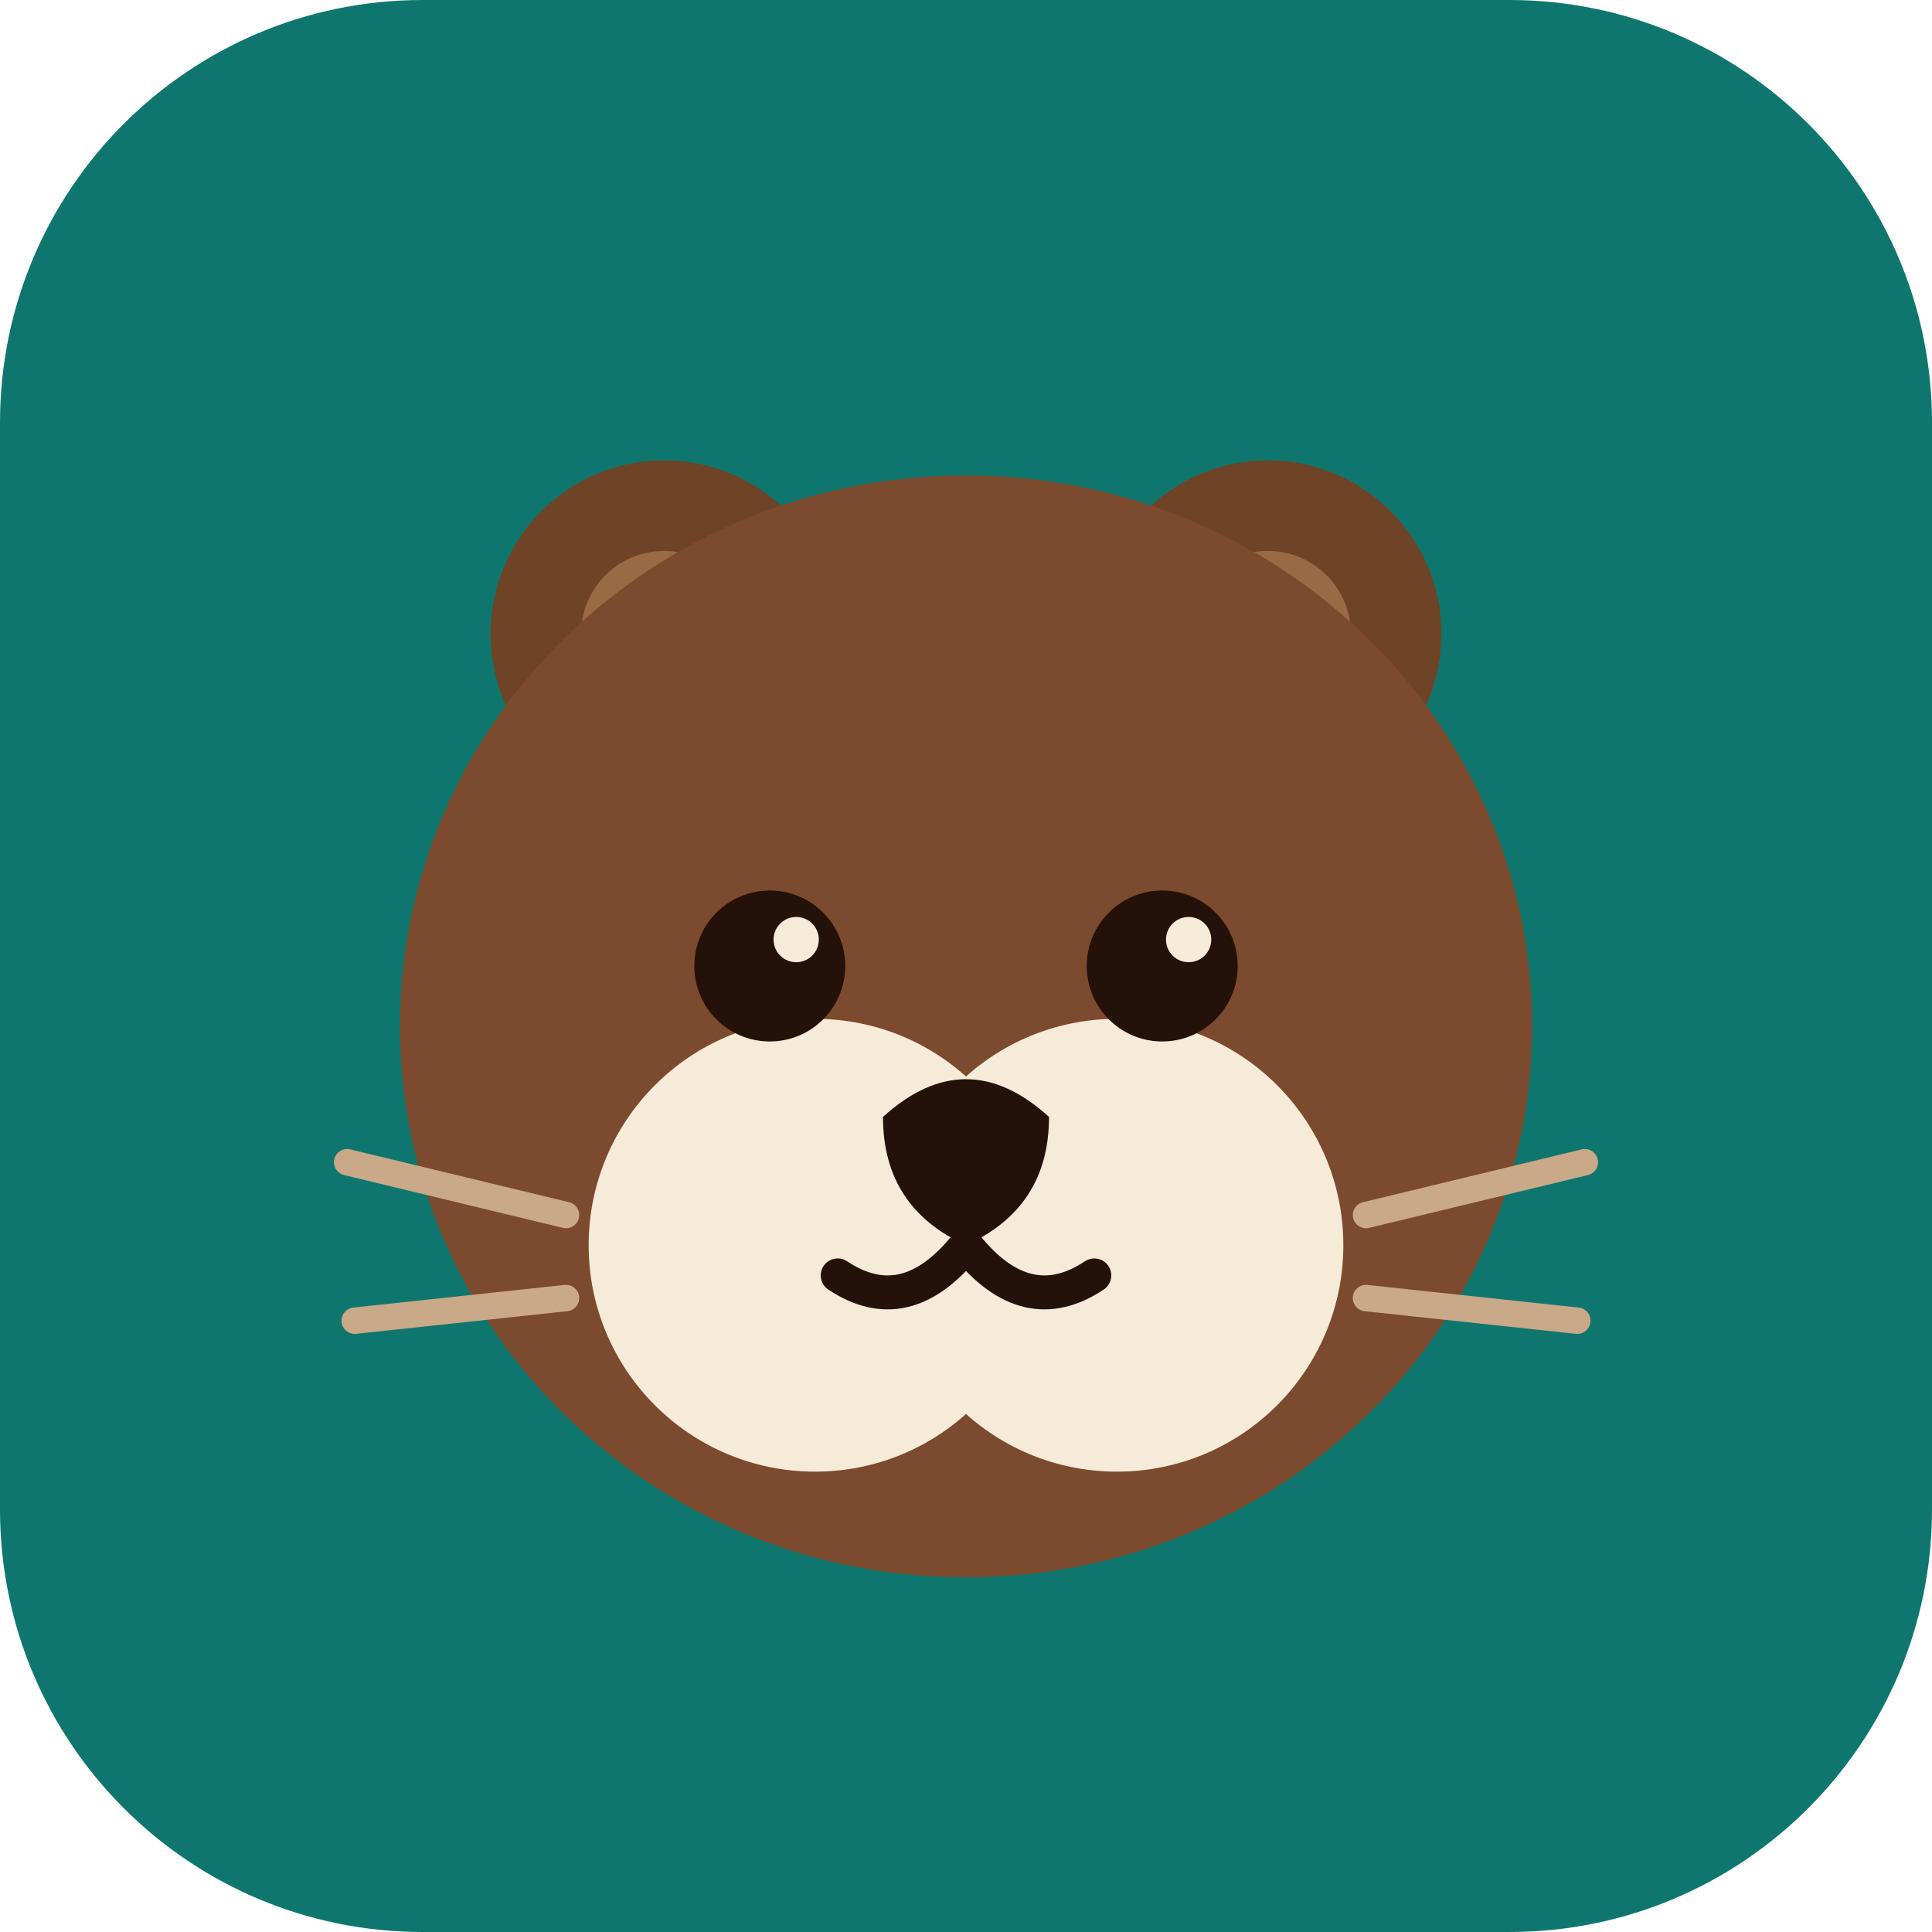
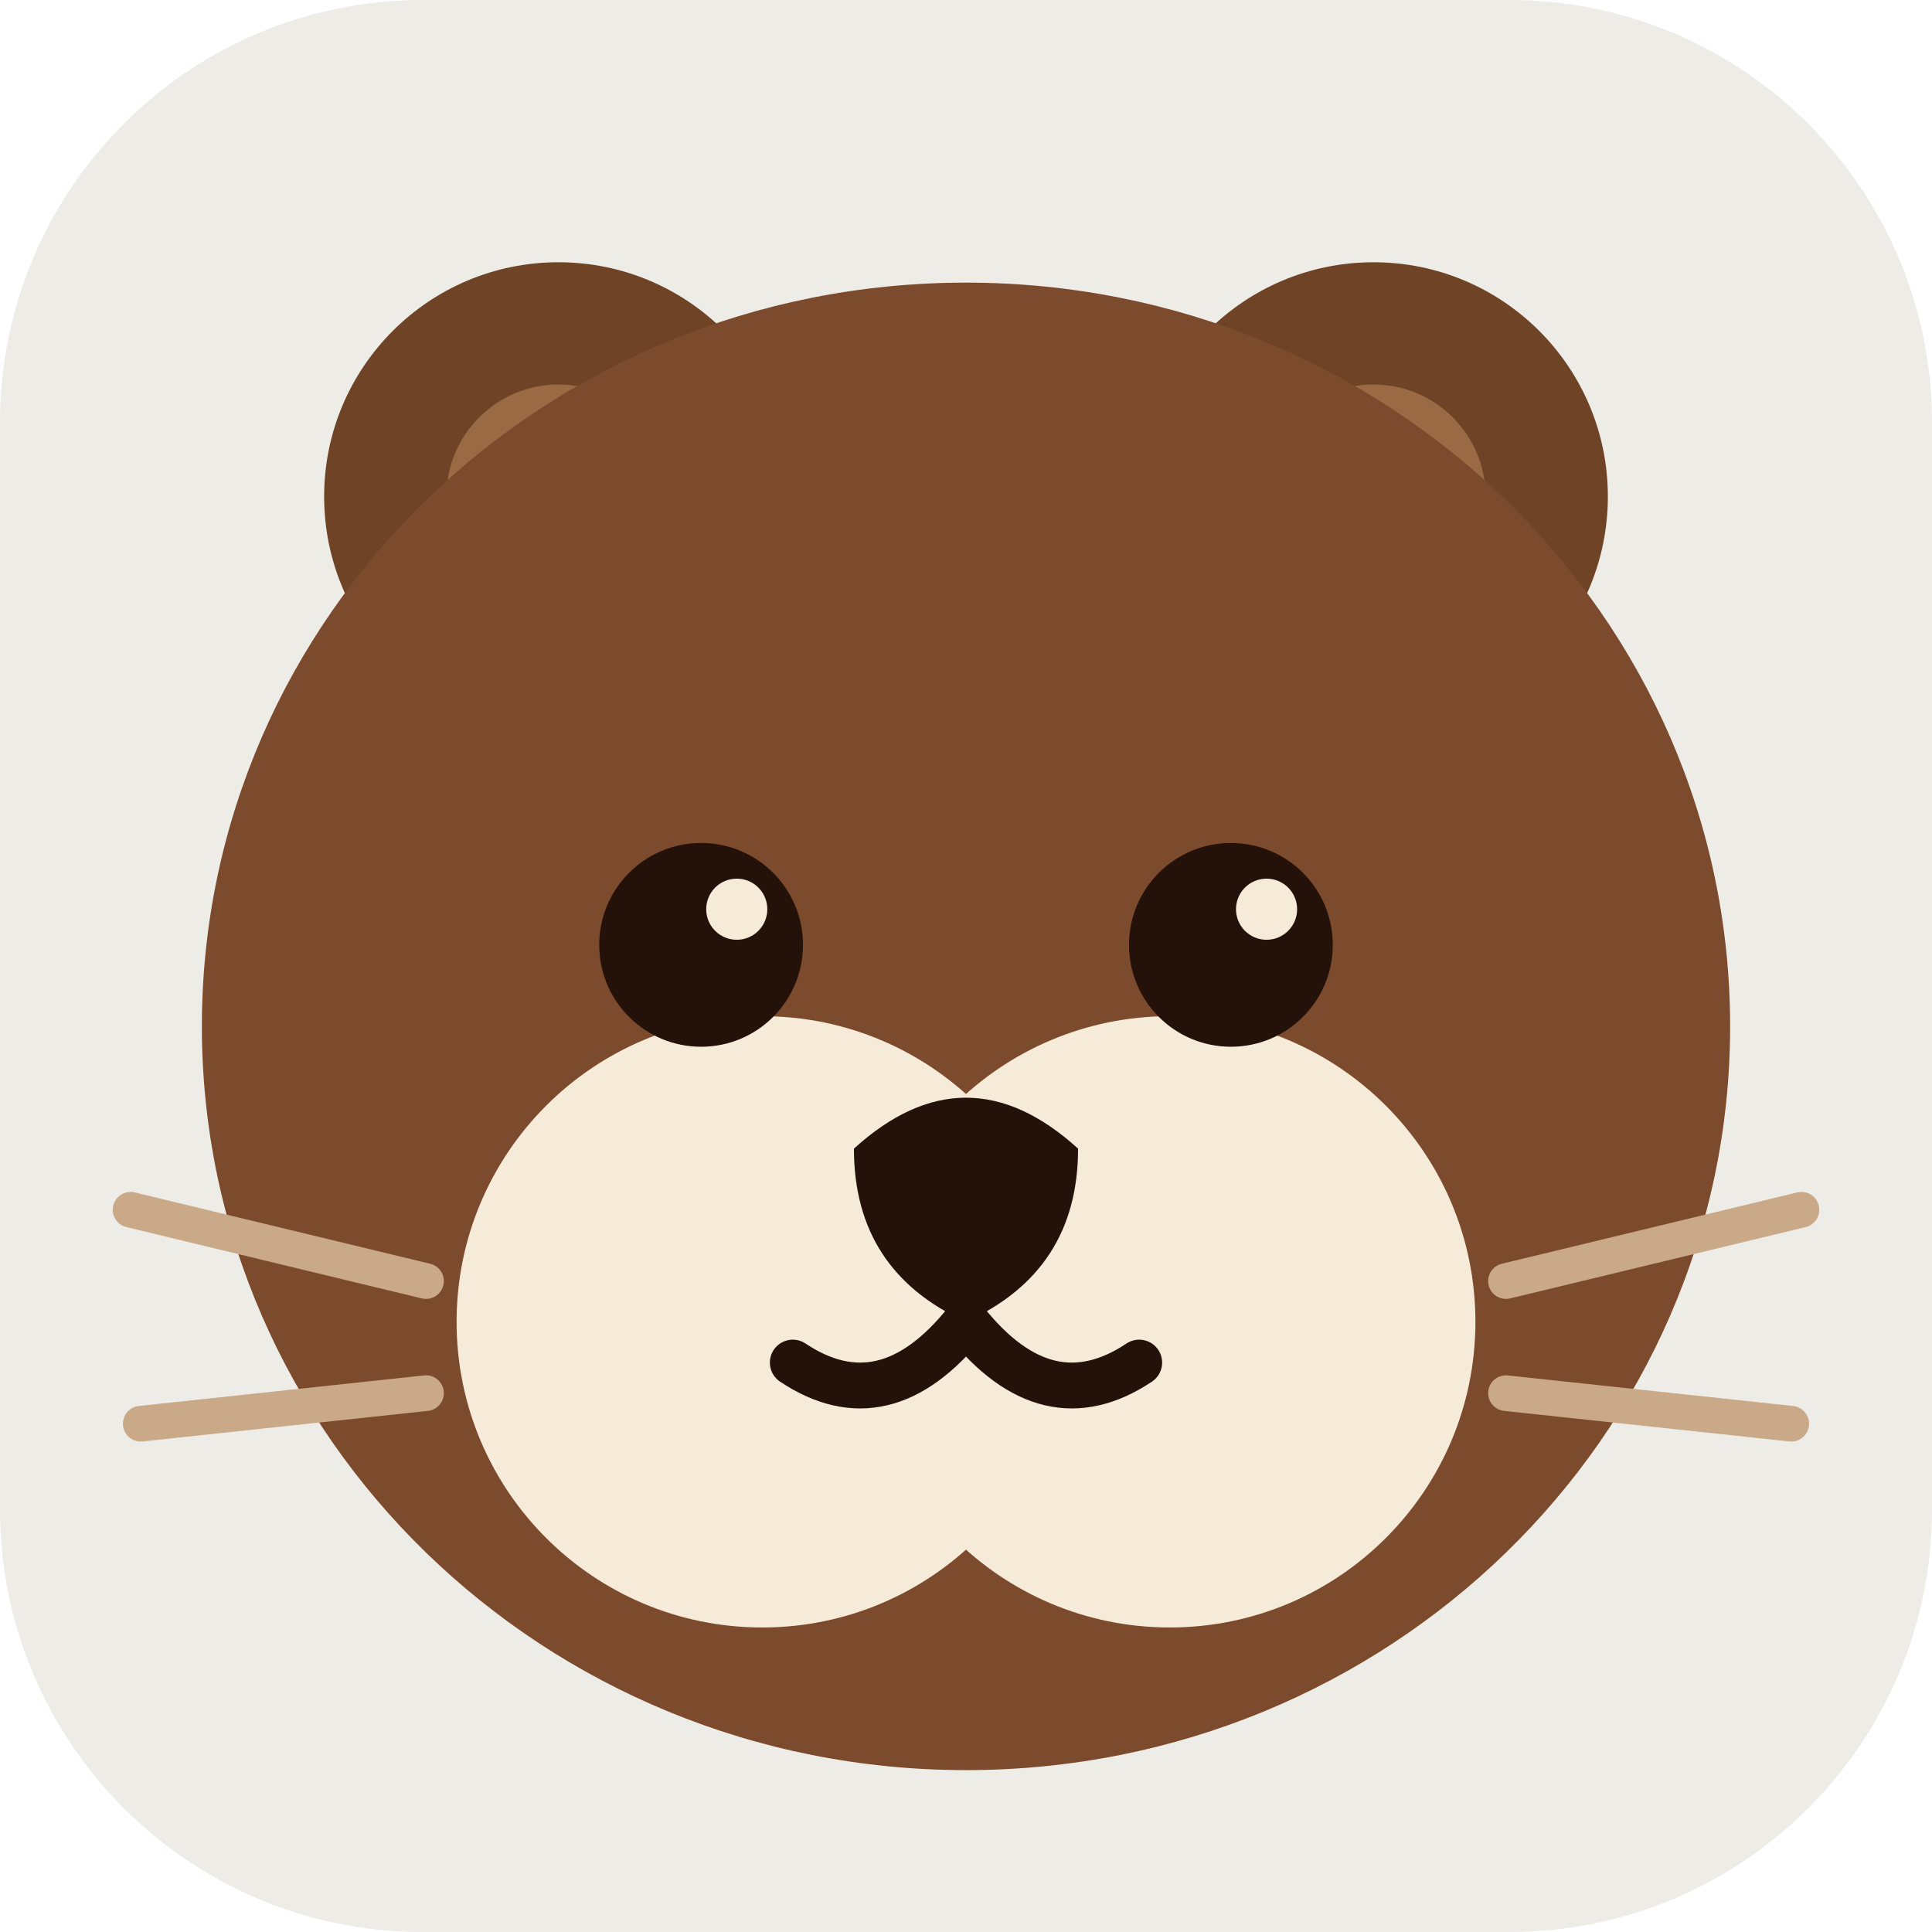
<svg xmlns="http://www.w3.org/2000/svg" viewBox="0 0 512 512" role="img" aria-label="otter">
-   <rect width="512" height="512" rx="112" fill="#0f766e" />
-   <circle cx="176" cy="168" r="46" fill="#6f4326" />
-   <circle cx="336" cy="168" r="46" fill="#6f4326" />
-   <circle cx="176" cy="168" r="22" fill="#9a6a44" />
-   <circle cx="336" cy="168" r="22" fill="#9a6a44" />
-   <ellipse cx="256" cy="272" rx="150" ry="146" fill="#7c4a2d" />
-   <circle cx="216" cy="330" r="60" fill="#f6ead9" />
-   <circle cx="296" cy="330" r="60" fill="#f6ead9" />
-   <circle cx="204" cy="256" r="20" fill="#241109" />
-   <circle cx="308" cy="256" r="20" fill="#241109" />
-   <circle cx="211" cy="249" r="6" fill="#f6ead9" />
-   <circle cx="315" cy="249" r="6" fill="#f6ead9" />
-   <path d="M234 296q22-20 44 0q0 24-22 34q-22-10-22-34z" fill="#241109" />
-   <path d="M256 330q-16 20-34 8M256 330q16 20 34 8" fill="none" stroke="#241109" stroke-width="9" stroke-linecap="round" />
-   <g stroke="#c9a988" stroke-width="7" stroke-linecap="round">
-     <path d="M150 322l-58-14" />
-     <path d="M150 344l-56 6" />
-     <path d="M362 322l58-14" />
-     <path d="M362 344l56 6" />
+   <rect width="512" height="512" rx="112" fill="#eeece7" />
+   <g transform="translate(256 272) scale(1.35) translate(-256 -272)">
+     <circle cx="176" cy="168" r="46" fill="#6f4326" />
+     <circle cx="336" cy="168" r="46" fill="#6f4326" />
+     <circle cx="176" cy="168" r="22" fill="#9a6a44" />
+     <circle cx="336" cy="168" r="22" fill="#9a6a44" />
+     <ellipse cx="256" cy="272" rx="150" ry="146" fill="#7c4a2d" />
+     <circle cx="216" cy="330" r="60" fill="#f6ead9" />
+     <circle cx="296" cy="330" r="60" fill="#f6ead9" />
+     <circle cx="204" cy="256" r="20" fill="#241109" />
+     <circle cx="308" cy="256" r="20" fill="#241109" />
+     <circle cx="211" cy="249" r="6" fill="#f6ead9" />
+     <circle cx="315" cy="249" r="6" fill="#f6ead9" />
+     <path d="M234 296q22-20 44 0q0 24-22 34q-22-10-22-34z" fill="#241109" />
+     <path d="M256 330q-16 20-34 8M256 330q16 20 34 8" fill="none" stroke="#241109" stroke-width="9" stroke-linecap="round" />
+     <g stroke="#c9a988" stroke-width="7" stroke-linecap="round">
+       <path d="M150 322l-58-14" />
+       <path d="M150 344l-56 6" />
+       <path d="M362 322l58-14" />
+       <path d="M362 344l56 6" />
+     </g>
  </g>
</svg>
